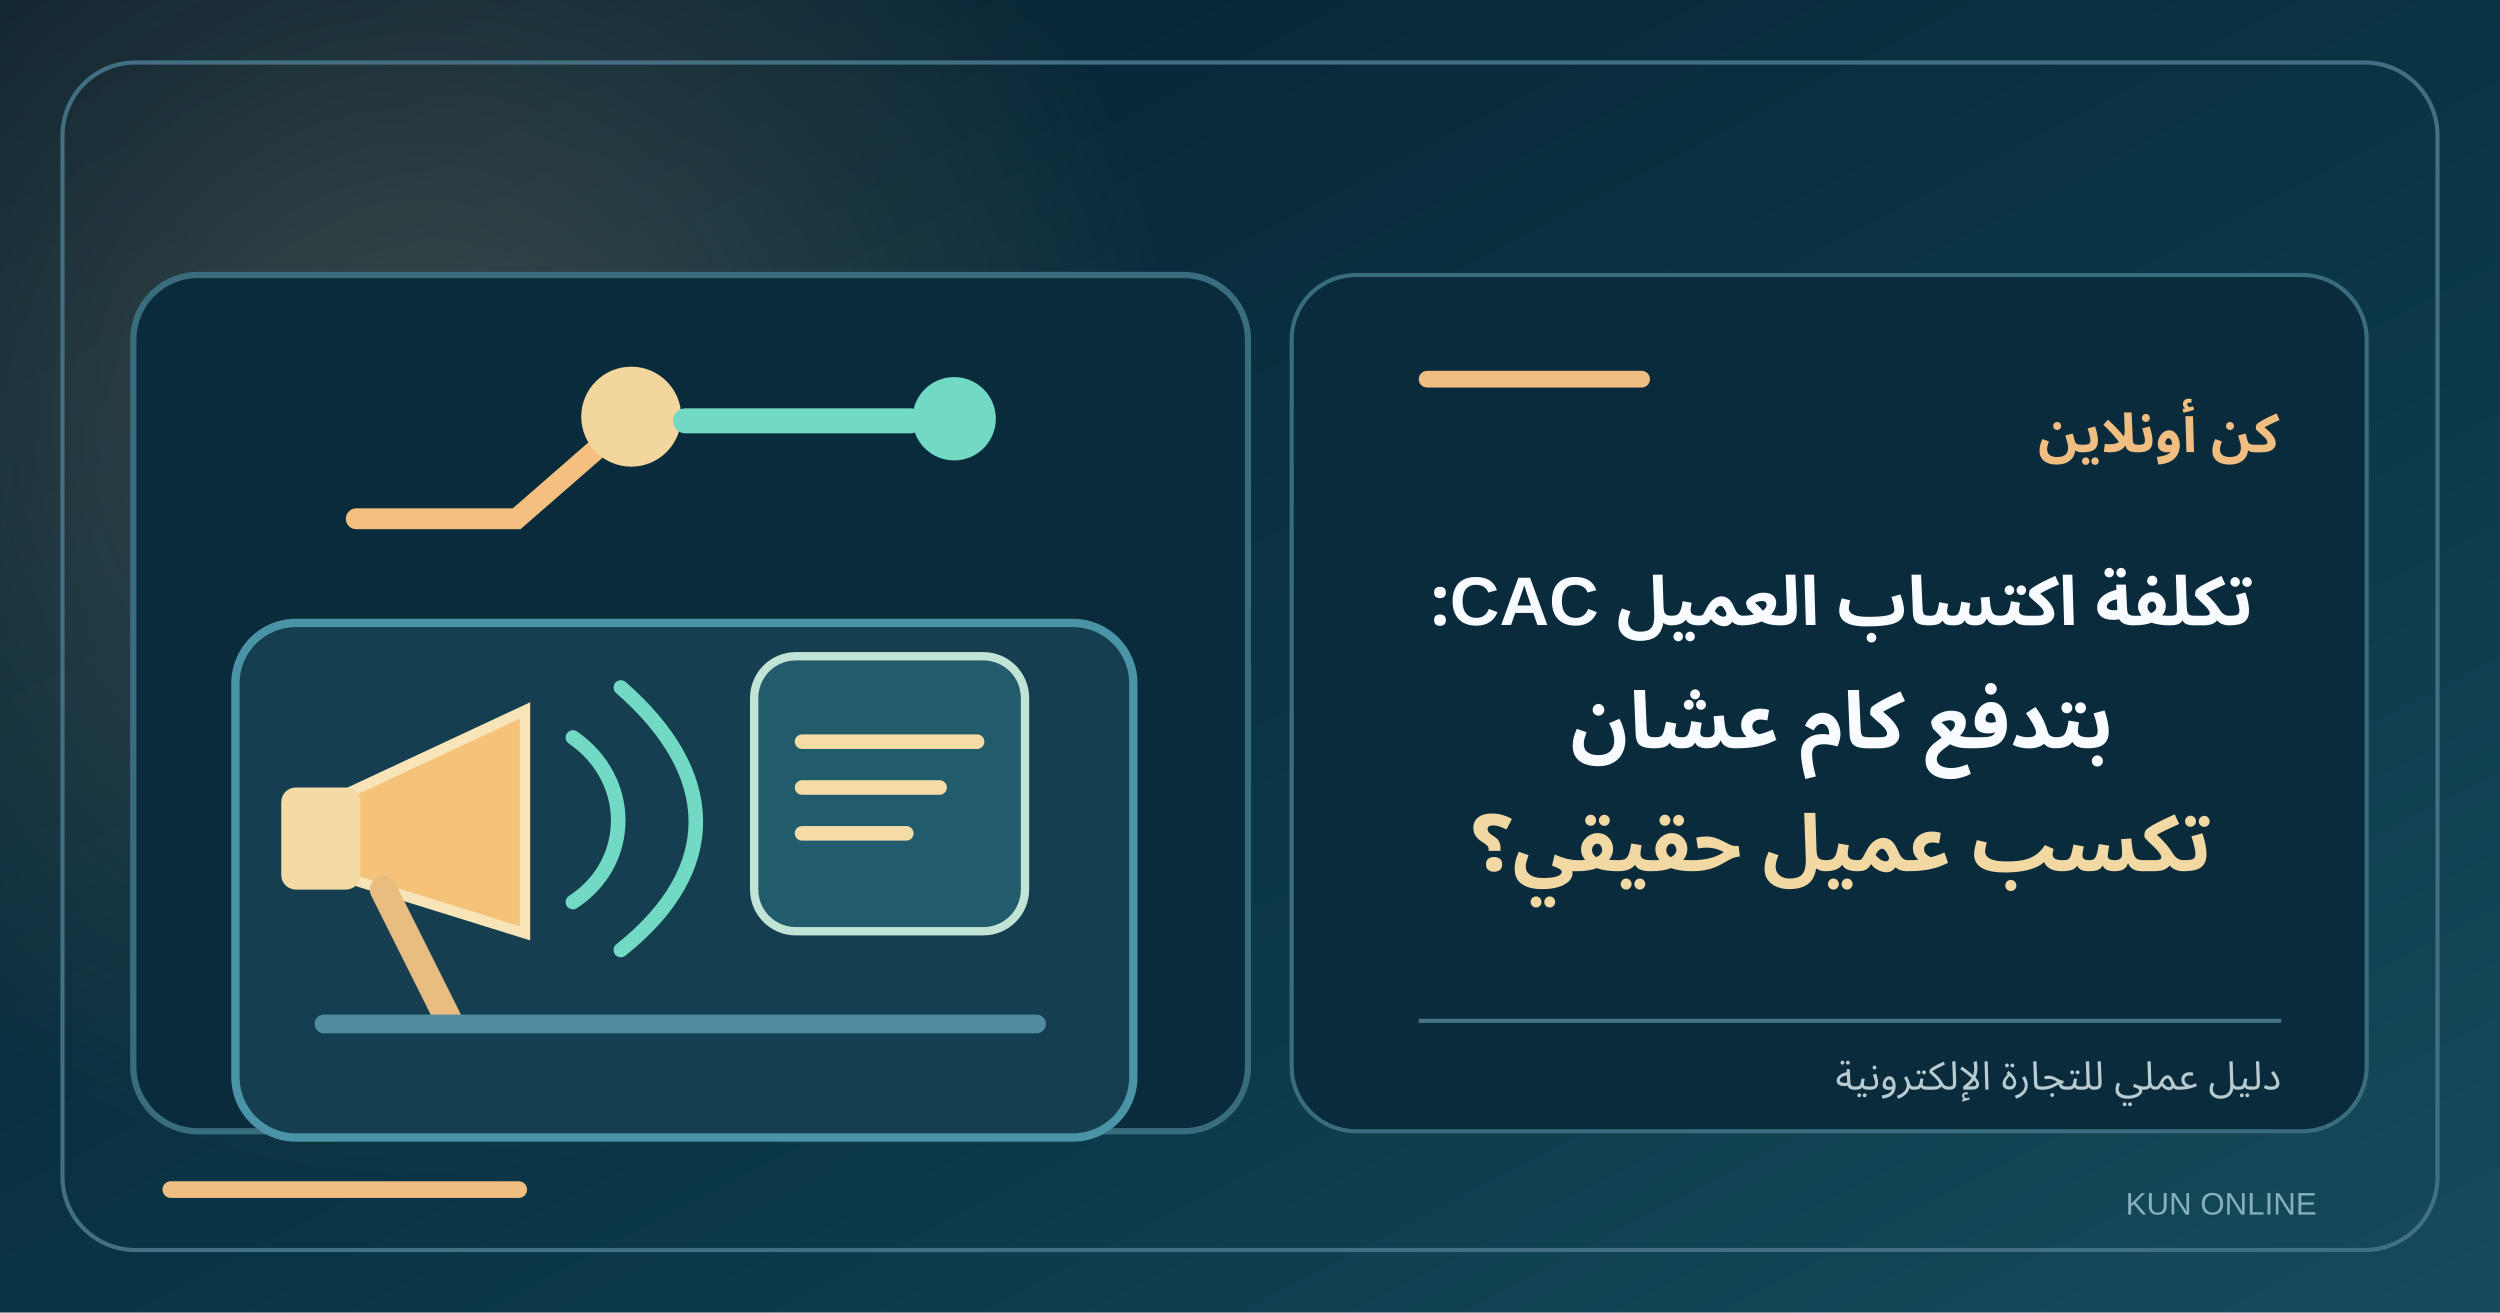
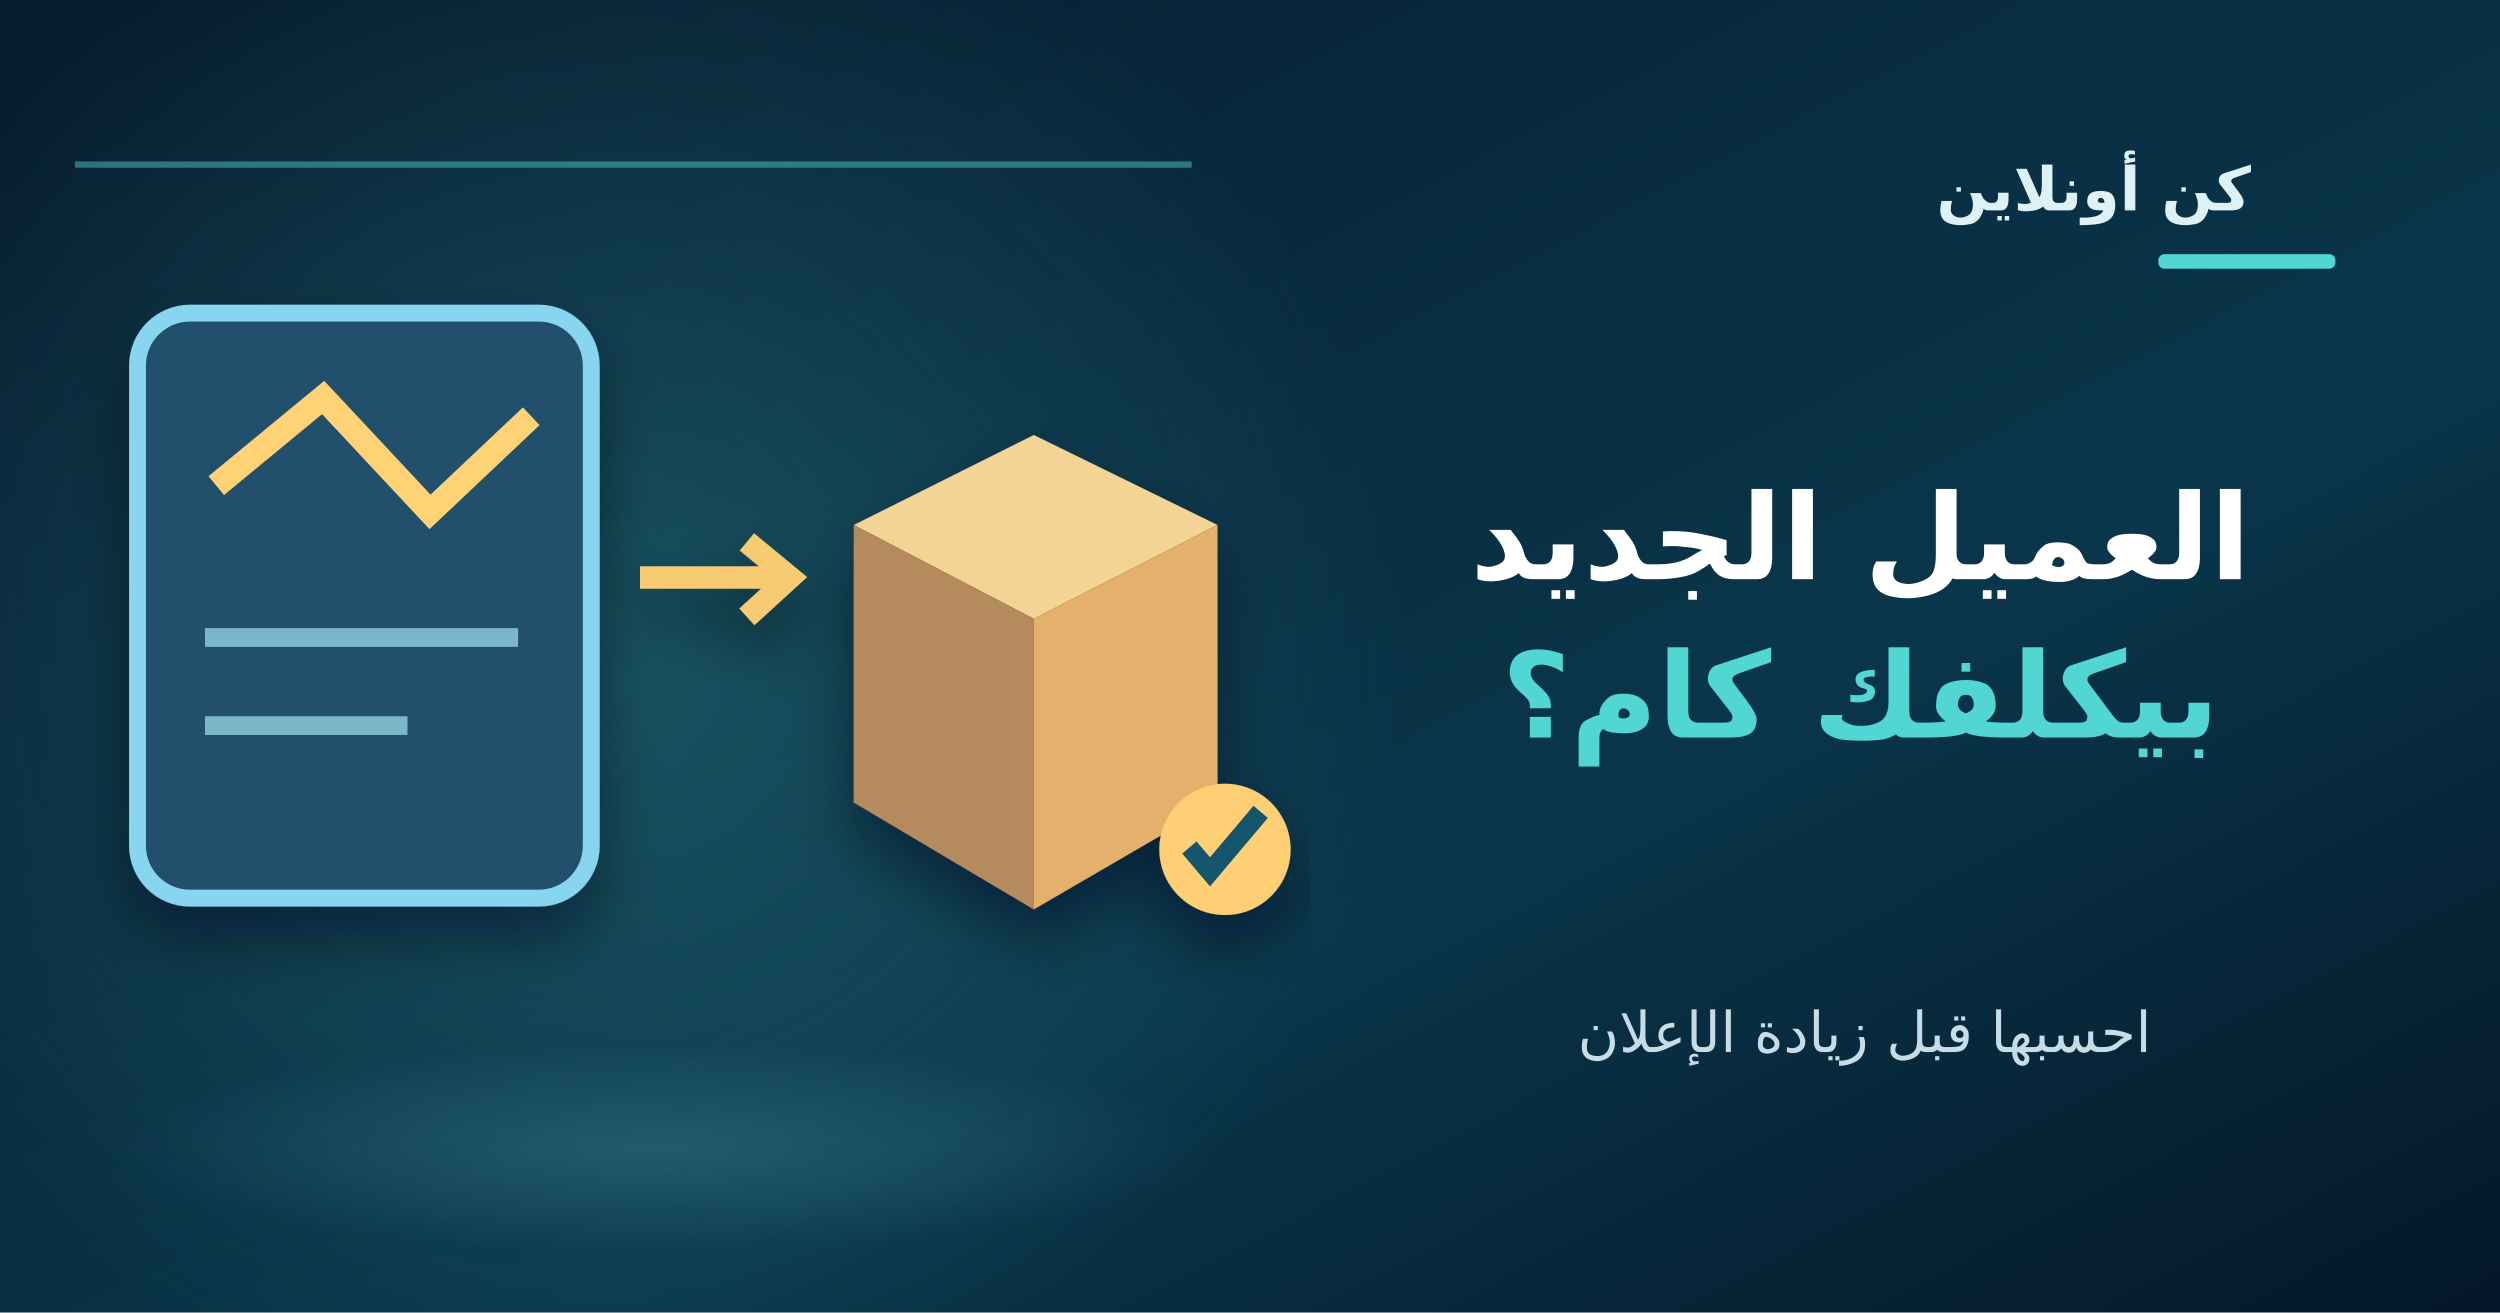
<svg xmlns="http://www.w3.org/2000/svg" width="1200" height="630" viewBox="0 0 1200 630" role="img" aria-labelledby="title desc">
  <defs>
-     <linearGradient id="back" x1="0" y1="0" x2="1" y2="1">
-       <stop stop-color="#071e2e" />
-       <stop offset=".54" stop-color="#0a3546" />
-       <stop offset="1" stop-color="#164b5b" />
+     <linearGradient id="bg" x1="0" y1="0" x2="1" y2="1">
+       <stop stop-color="#061b2d" />
+       <stop offset=".62" stop-color="#0a364b" />
+       <stop offset="1" stop-color="#041728" />
    </linearGradient>
-     <radialGradient id="shine">
-       <stop stop-color="#ffcf8f" stop-opacity=".2" />
-       <stop offset="1" stop-color="#ffcf8f" stop-opacity="0" />
+     <radialGradient id="glow">
+       <stop stop-color="#51d6d3" stop-opacity=".23" />
+       <stop offset="1" stop-color="#51d6d3" stop-opacity="0" />
+     </radialGradient>
+     <linearGradient id="glass" x1="0" y1="0" x2="1" y2="1">
+       <stop stop-color="#2b6675" />
+       <stop offset="1" stop-color="#15384b" />
+     </linearGradient>
+     <filter id="drop" x="-30%" y="-30%" width="170%" height="170%">
+       <feDropShadow dx="0" dy="17" stdDeviation="16" flood-color="#010e19" flood-opacity=".45" />
+     </filter>
+     <clipPath id="artStage">
+       <rect x="15" y="105" width="614" height="440" rx="12" />
+     </clipPath>
+     <radialGradient id="floor">
+       <stop stop-color="#3a798d" stop-opacity=".45" />
+       <stop offset="1" stop-color="#3a798d" stop-opacity="0" />
    </radialGradient>
  </defs>
-   <rect width="1200" height="630" fill="url(#back)" />
-   <circle cx="200" cy="200" r="370" fill="url(#shine)" />
-   <rect x="30" y="30" width="1140" height="570" rx="35" fill="none" stroke="#426f81" stroke-width="2" />
-   <rect x="64" y="132" width="535" height="411" rx="31" fill="#092b3b" stroke="#396c7d" stroke-width="3" />
-   <g id="topic-illustration" transform="translate(87 160)">
-     <rect x="26" y="139" width="431" height="247" rx="29" fill="#153f50" stroke="#4b94a7" stroke-width="4" />
-     <path d="M75 223L165 181L165 288L75 260Z" fill="#f5c27a" stroke="#f8e4b9" stroke-width="5" />
-     <rect x="48" y="218" width="38" height="49" rx="7" fill="#f4dba6" />
-     <path d="M97 267L128 329" stroke="#e9bd80" stroke-width="13" stroke-linecap="round" />
-     <path d="M188 194C217 214 217 254 188 273M211 170C258 211 260 257 211 296" fill="none" stroke="#72d9c5" stroke-width="7" stroke-linecap="round" />
-     <rect x="275" y="155" width="130" height="132" rx="20" fill="#225c6c" stroke="#c1e4d7" stroke-width="4" />
-     <path d="M298 196H382M298 218H364M298 240H348" stroke="#f5dca7" stroke-width="7" stroke-linecap="round" />
-     <path d="M84 89H161L200 55" fill="none" stroke="#f4c080" stroke-width="10" stroke-linecap="round" />
-     <circle cx="216" cy="40" r="24" fill="#f2d69d" />
-     <path d="M242 42H350" stroke="#72d9c5" stroke-width="12" stroke-linecap="round" />
-     <circle cx="371" cy="41" r="20" fill="#72d9c5" />
-     <rect x="64" y="327" width="351" height="9" rx="4.5" fill="#508ba0" />
+   <rect width="1200" height="630" fill="url(#bg)" />
+   <circle cx="290" cy="310" r="381" fill="url(#glow)" />
+   <ellipse cx="315" cy="551" rx="260" ry="50" fill="url(#floor)" />
+   <path d="M36 79H572" stroke="#51d6d3" stroke-width="3" opacity=".46" />
+   <g clip-path="url(#artStage)">
+     <g id="topic-art" filter="url(#drop)" transform="translate(-15 0) scale(.90)">
+       <g>
+         <rect x="90" y="167" width="242" height="312" rx="28" fill="#204f6c" stroke="#87d5ee" stroke-width="9" />
+         <path d="M132 259L189 212L246 273L300 222" stroke="#ffd276" stroke-width="13" fill="none" />
+         <path d="M126 340H293M126 387H234" stroke="#7cb7c9" stroke-width="10" />
+         <path d="M358 308H435M415 289L438 308L415 329" fill="none" stroke="#f7cb72" stroke-width="12" />
+         <path d="M472 280L568 232L666 280L568 330Z" fill="#f3d495" />
+         <path d="M472 280L568 330V485L472 428Z" fill="#b58a5d" />
+         <path d="M568 330L666 280V428L568 485Z" fill="#e5b06c" />
+         <circle cx="670" cy="453" r="35" fill="#ffcf75" />
+         <path d="M651 452L662 465L689 433" stroke="#13546e" stroke-width="10" fill="none" />
+       </g>
+     </g>
  </g>
-   <rect x="620" y="132" width="516" height="411" rx="31" fill="#0a2b3b" stroke="#396c7d" stroke-width="2" />
-   <rect x="681" y="178" width="111" height="8" rx="4" fill="#f0be80" />
-   <text x="1094" y="217" direction="rtl" text-anchor="start" font-family="Cairo,Tajawal,Noto Sans Arabic,Arial,sans-serif" font-size="26" font-weight="700" fill="#f0be80">كن أونلاين</text>
-   <g id="article-title">
-     <text x="884" y="300" text-anchor="middle" direction="rtl" unicode-bidi="plaintext" font-family="Cairo,Tajawal,Noto Sans Arabic,Segoe UI,Arial,sans-serif" font-size="33" font-weight="700" fill="#f8fbff">تكلفة اكتساب العميل CAC:</text>
-     <text x="884" y="359" text-anchor="middle" direction="rtl" unicode-bidi="plaintext" font-family="Cairo,Tajawal,Noto Sans Arabic,Segoe UI,Arial,sans-serif" font-size="38" font-weight="700" fill="#f8fbff">بتدفع كام عشان</text>
-     <text x="884" y="418" text-anchor="middle" direction="rtl" unicode-bidi="plaintext" font-family="Cairo,Tajawal,Noto Sans Arabic,Segoe UI,Arial,sans-serif" font-size="38" font-weight="700" fill="#f2d9a4">تكسب عميل حقيقي؟</text>
+   <text x="1005" y="101" direction="rtl" text-anchor="middle" font-family="Cairo,Tajawal,Segoe UI,Arial,sans-serif" font-size="29" font-weight="700" fill="#def2f5">كن أونلاين</text>
+   <rect x="1036" y="122" width="85" height="7" rx="3" fill="#51d6d3" />
+   <g id="hook">
+     <text x="893" y="278" direction="rtl" unicode-bidi="plaintext" text-anchor="middle" font-family="Cairo,Tajawal,Segoe UI,Arial,sans-serif" font-size="57" font-weight="900" fill="#ffffff">العميل الجديد</text>
+     <text x="893" y="354" direction="rtl" unicode-bidi="plaintext" text-anchor="middle" font-family="Cairo,Tajawal,Segoe UI,Arial,sans-serif" font-size="57" font-weight="900" fill="#51d6d3">بيكلفك كام؟</text>
  </g>
-   <path d="M681 490H1095" stroke="#477586" stroke-width="2" />
-   <text x="1095" y="523" direction="rtl" text-anchor="start" font-family="Cairo,Tajawal,Noto Sans Arabic,Arial,sans-serif" font-size="19" fill="#b7cbd0">دليل عملي للتجارة الإلكترونية</text>
-   <rect x="78" y="567" width="175" height="8" rx="4" fill="#f0be80" />
-   <text x="1112" y="583" direction="rtl" text-anchor="start" font-family="Arial,sans-serif" font-size="15" fill="#86afbd">KUN ONLINE</text>
+   <text x="895" y="505" direction="rtl" text-anchor="middle" font-family="Cairo,Tajawal,Segoe UI,Arial,sans-serif" font-size="27" fill="#c8dce5">احسبها قبل زيادة الإعلان</text>
</svg>
